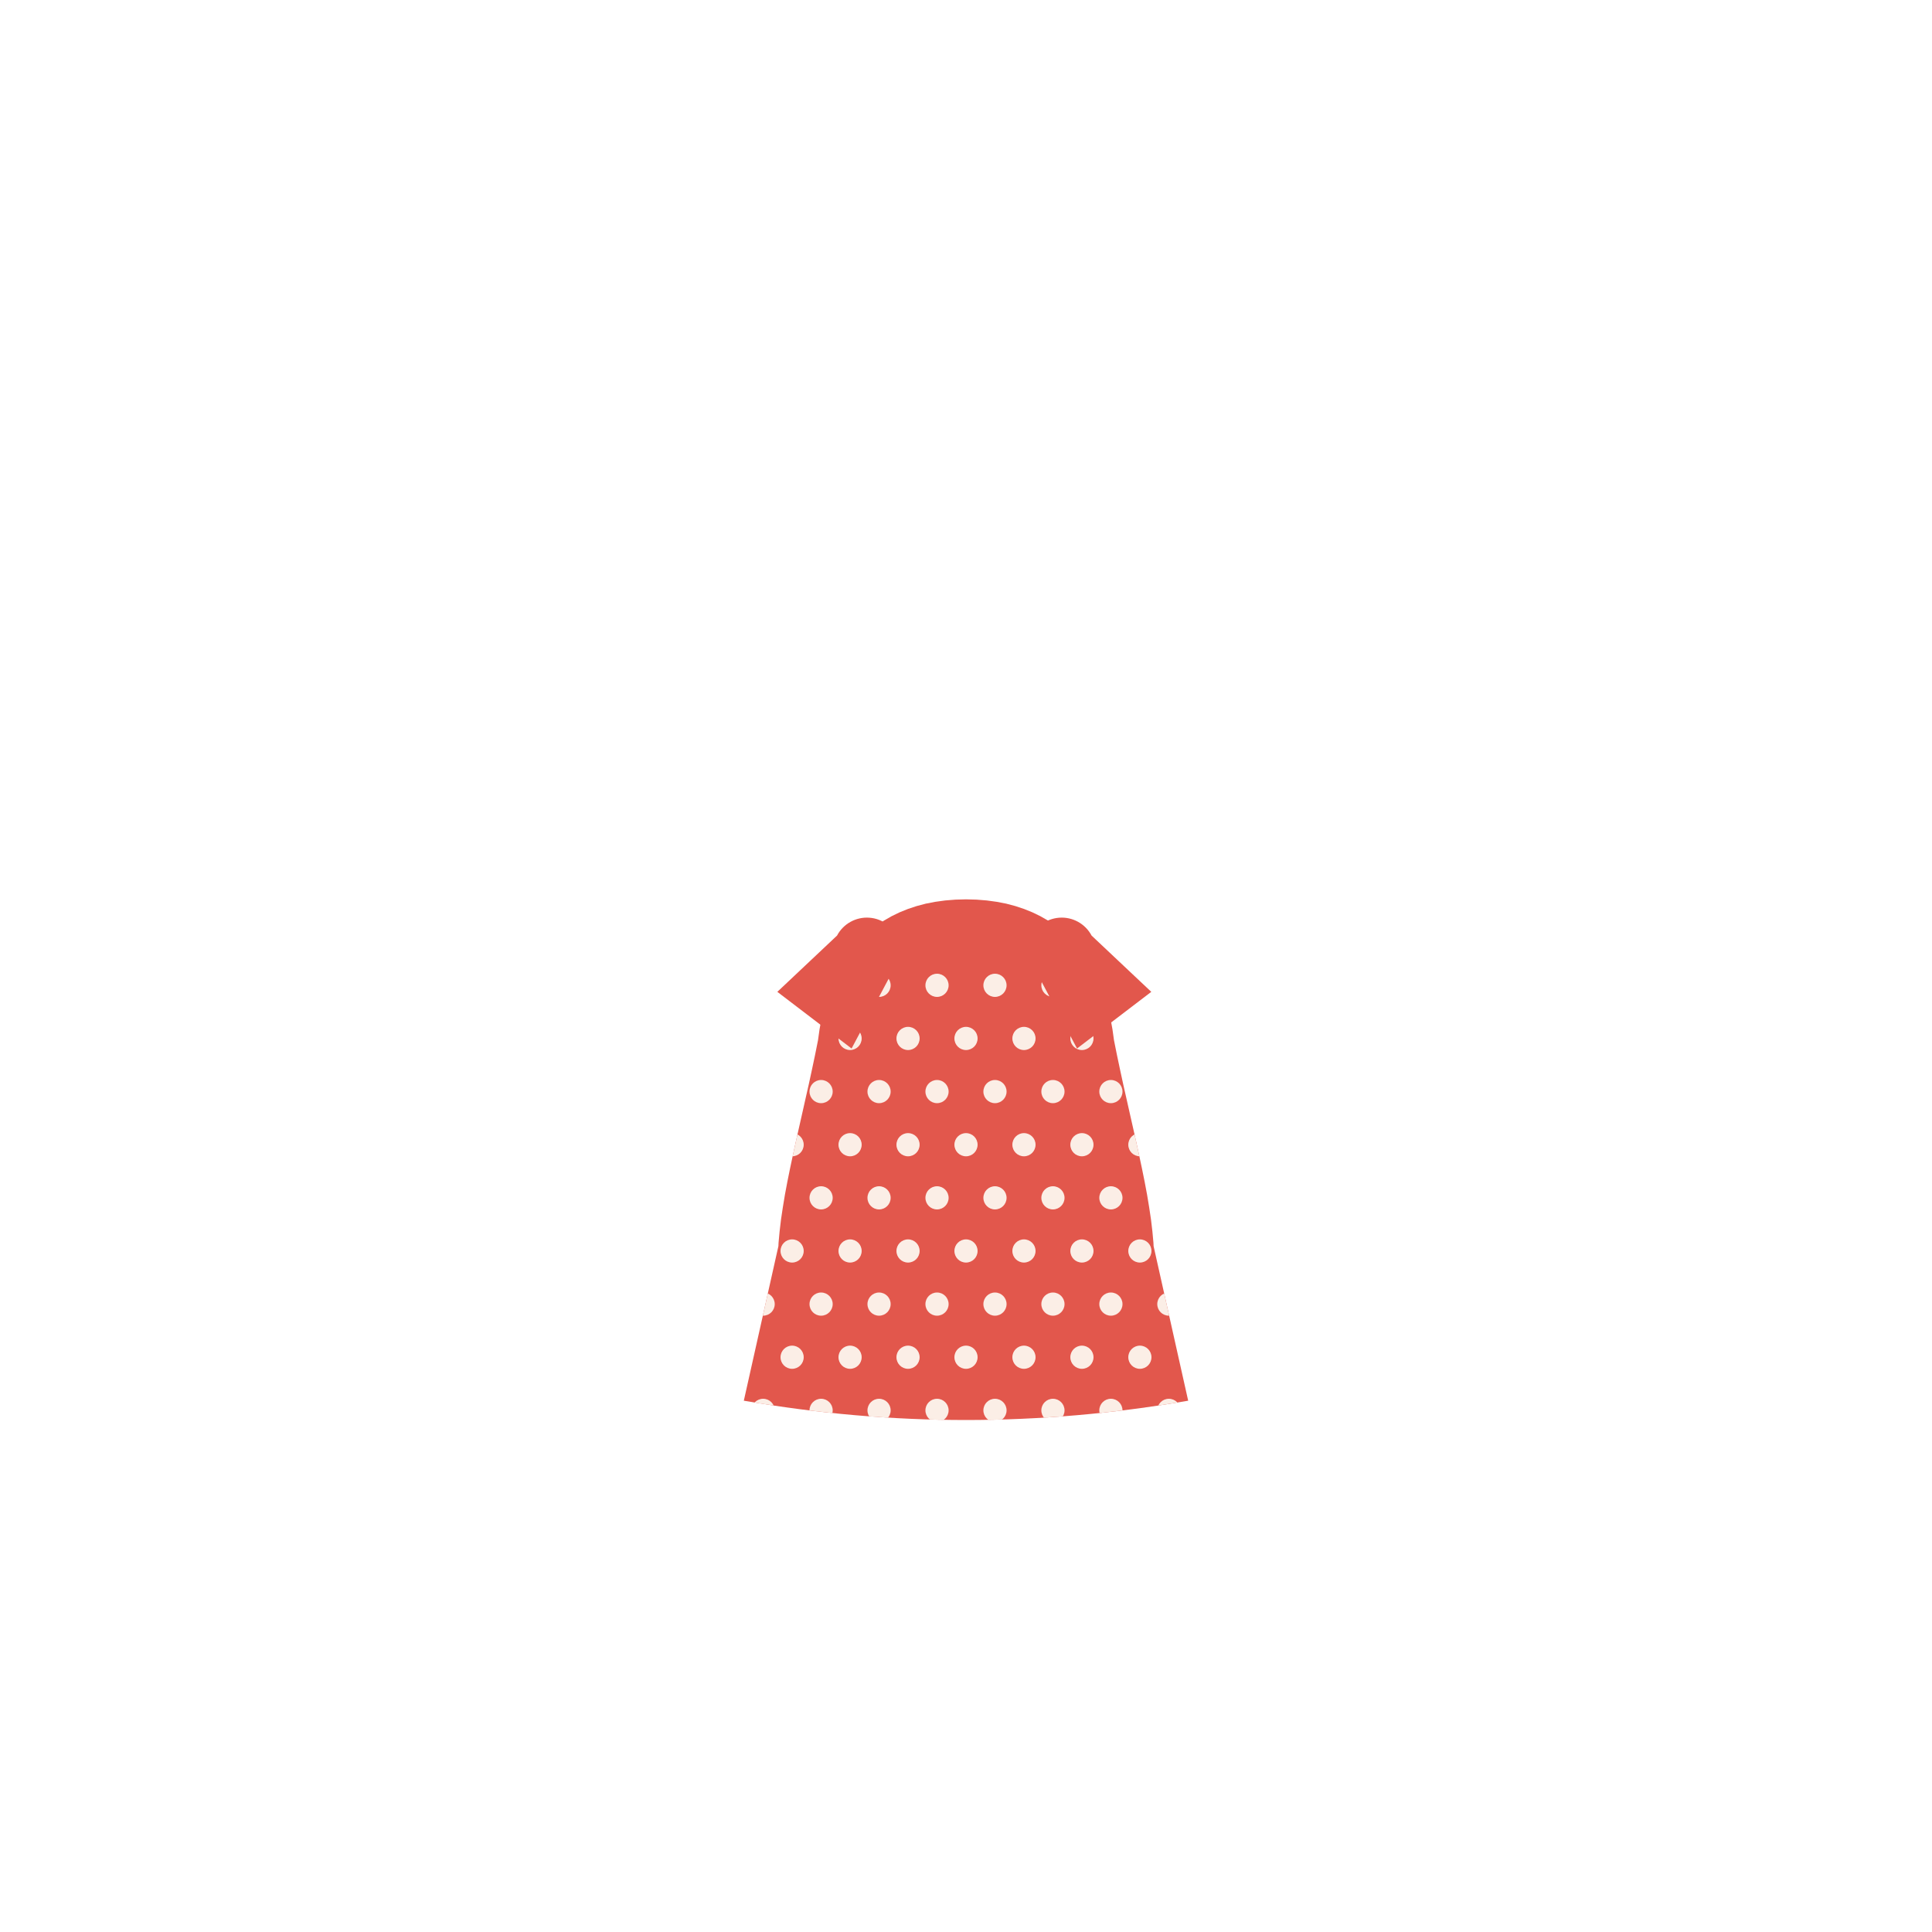
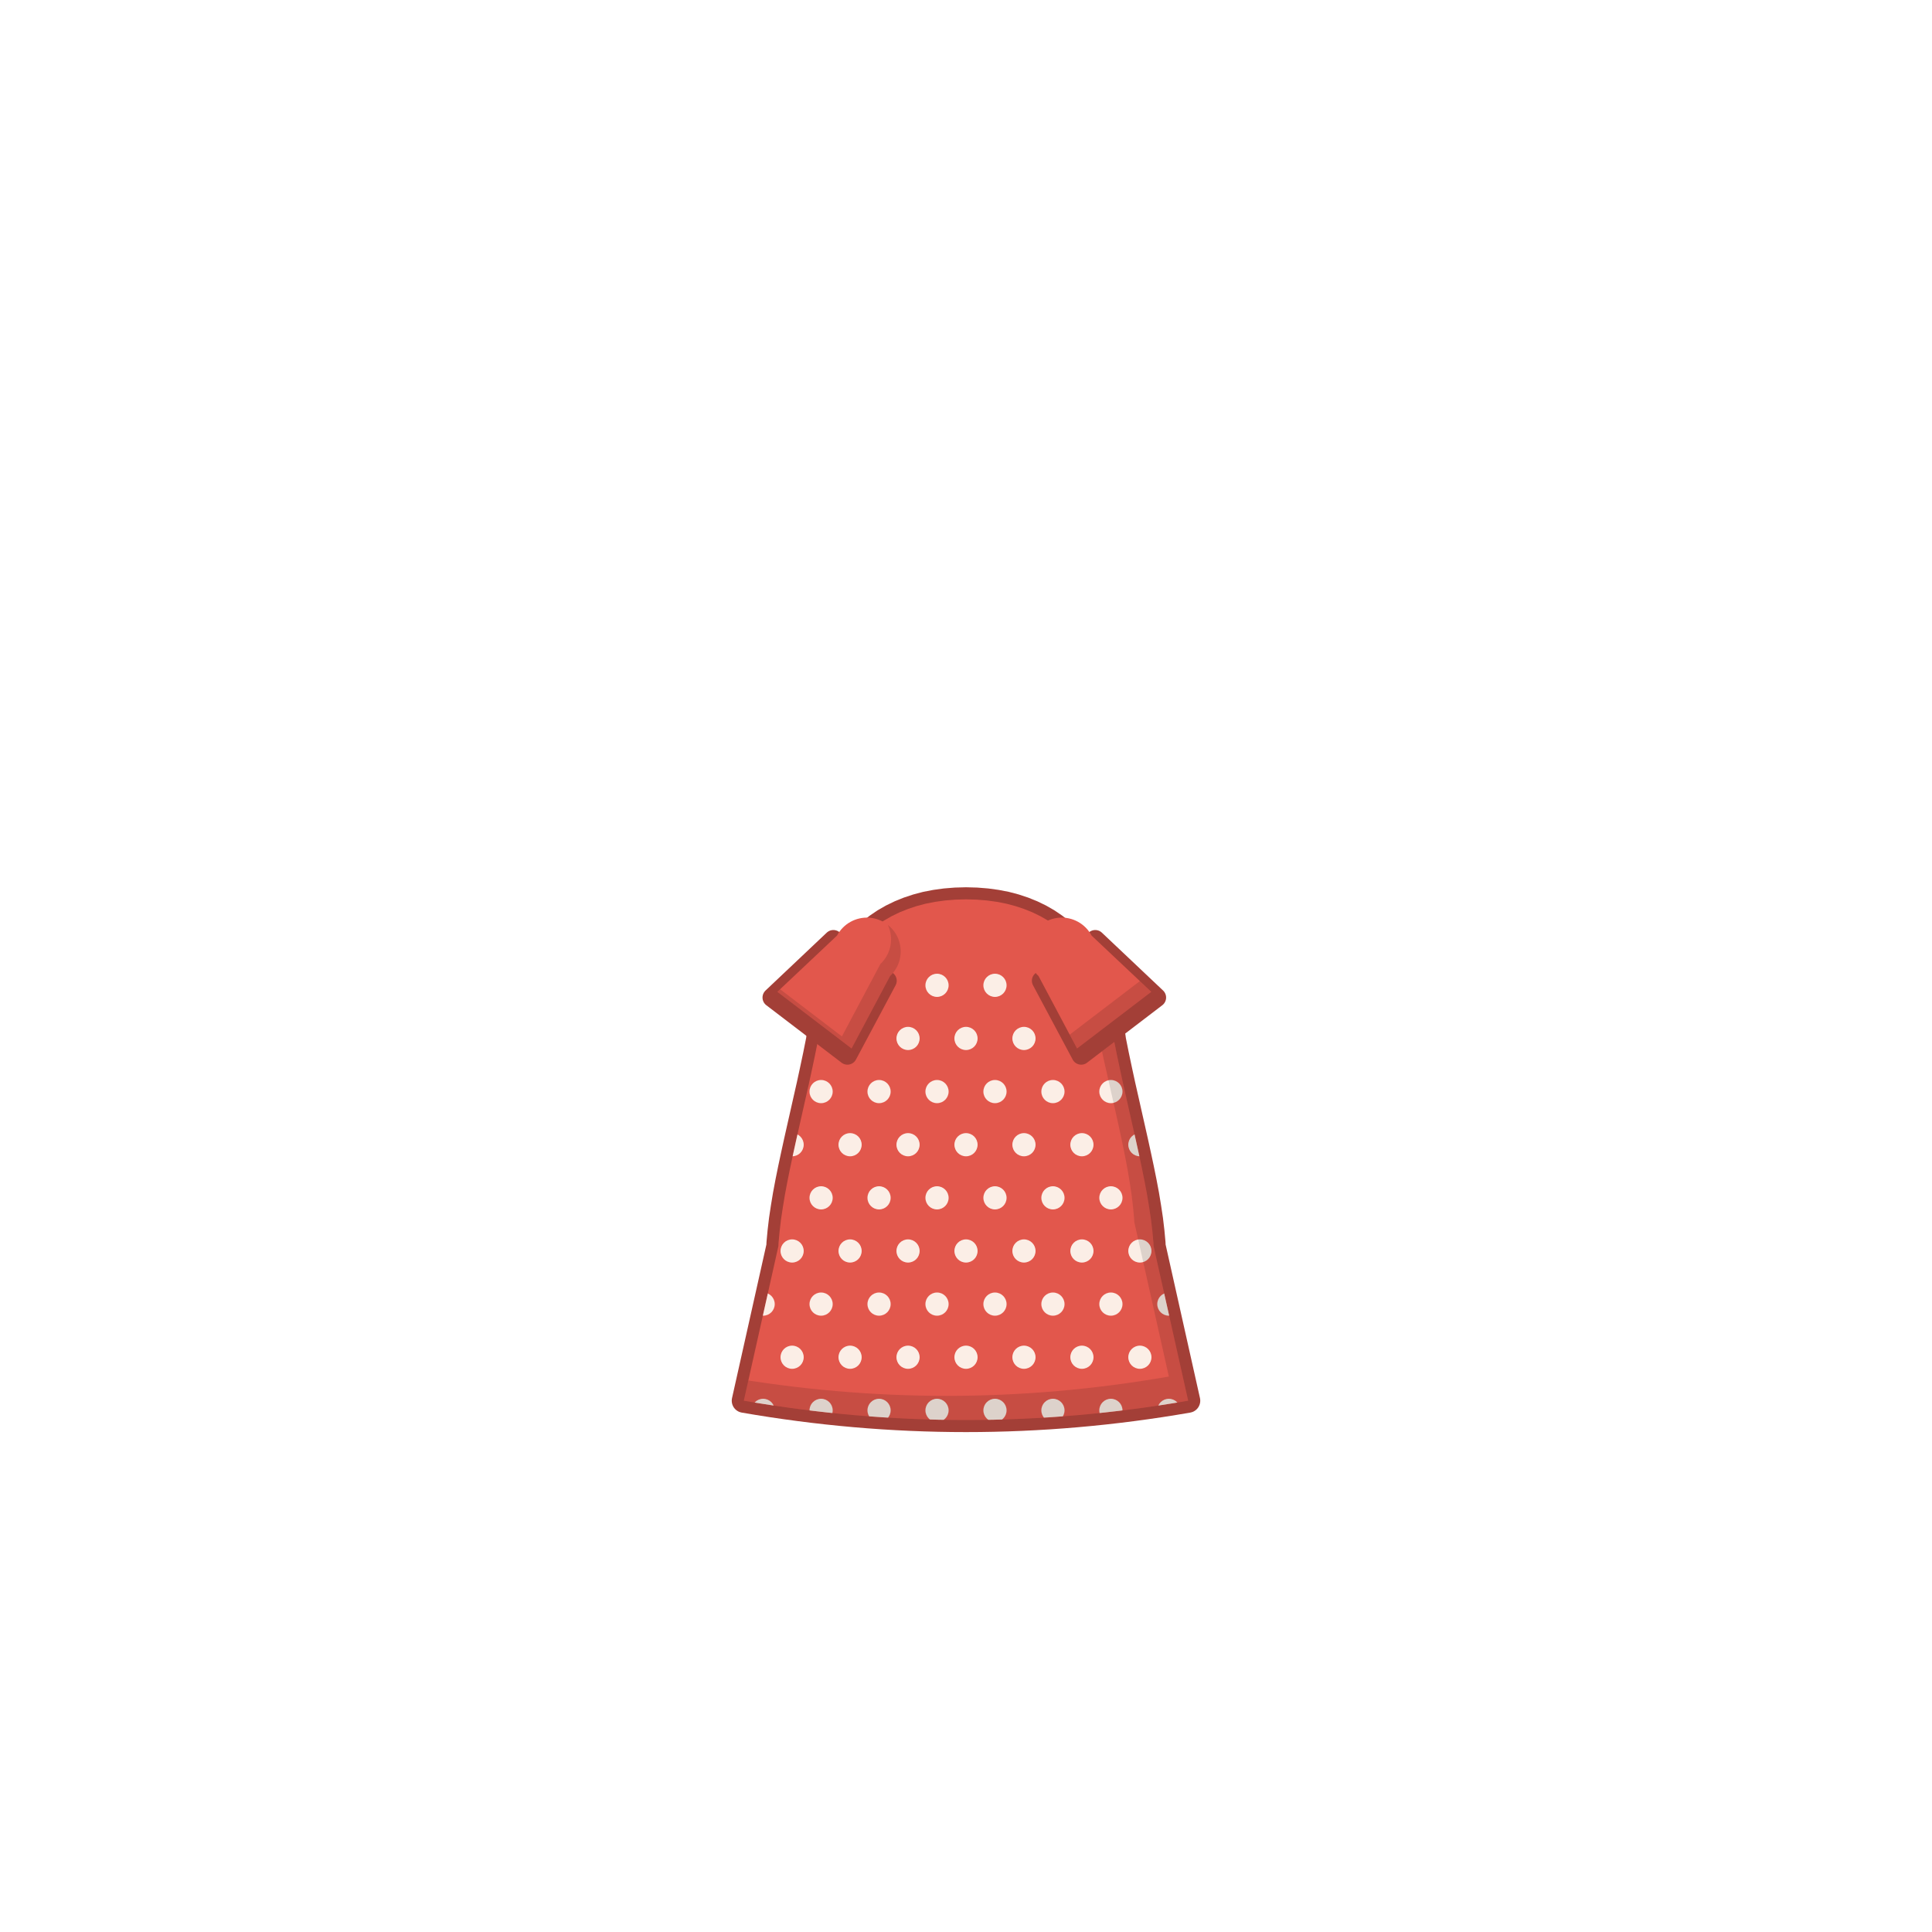
<svg xmlns="http://www.w3.org/2000/svg" viewBox="0 0 400 400" width="1600" height="1600" aria-hidden="true">
  <g id="ropa-cuerpo" class="ropa-cuerpo">
+     <path d="M161.16,258.00 L161.19,257.32 L161.41,254.94 L161.70,252.48 L162.08,249.95 L162.51,247.35 L163.01,244.69 L163.56,241.97 L164.15,239.20 L164.77,236.37 L165.42,233.48 L166.08,230.56 L166.75,227.58 L167.43,224.58 L168.09,221.53 L168.74,218.46 L169.36,215.37 L169.68,213.09 L170.08,210.90 L170.57,208.79 L171.15,206.77 L171.81,204.85 L172.56,203.01 L173.39,201.26 L174.31,199.60 L175.31,198.03 L176.39,196.56 L177.56,195.17 L178.80,193.89 L180.13,192.69 L181.54,191.60 L183.03,190.59 L184.60,189.69 L186.25,188.89 L187.98,188.19 L189.79,187.59 L191.68,187.09 L193.65,186.71 L195.69,186.43 L197.81,186.26 L200.00,186.20 L202.19,186.26 L204.31,186.43 L206.35,186.71 L208.32,187.09 L210.21,187.59 L212.02,188.19 L213.75,188.89 L215.40,189.69 L216.97,190.59 L218.46,191.60 L219.87,192.69 L221.20,193.89 L222.44,195.17 L223.61,196.56 L224.69,198.03 L225.69,199.60 L226.61,201.26 L227.44,203.01 L228.19,204.85 L228.85,206.77 L229.43,208.79 L229.92,210.90 L230.32,213.09 L230.64,215.37 L231.26,218.46 L231.91,221.53 L232.57,224.58 L233.25,227.58 L233.92,230.56 L234.58,233.48 L235.23,236.37 L235.85,239.20 L236.44,241.97 L236.99,244.69 L237.49,247.35 L237.92,249.95 L238.30,252.48 L238.59,254.94 L238.81,257.32 L238.84,258.00 L246.00,290.00 Q200,298.00 154.00,290.00 Z" fill="none" stroke="#a33f37" stroke-width="5" stroke-linecap="round" stroke-linejoin="round" />
    <path d="M161.16,258.00 L161.19,257.32 L161.41,254.94 L161.70,252.48 L162.08,249.95 L162.51,247.35 L163.01,244.69 L163.56,241.97 L164.15,239.20 L164.77,236.37 L165.42,233.48 L166.08,230.56 L166.75,227.58 L167.43,224.58 L168.09,221.53 L168.74,218.46 L169.36,215.37 L169.68,213.09 L170.08,210.90 L170.57,208.79 L171.15,206.77 L171.81,204.85 L172.56,203.01 L173.39,201.26 L174.31,199.60 L175.31,198.03 L176.39,196.56 L177.56,195.17 L178.80,193.89 L180.13,192.69 L181.54,191.60 L183.03,190.59 L184.60,189.69 L186.25,188.89 L187.98,188.19 L189.79,187.59 L191.68,187.09 L193.65,186.71 L195.69,186.43 L197.81,186.26 L200.00,186.20 L202.19,186.26 L204.31,186.43 L206.35,186.71 L208.32,187.09 L210.21,187.59 L212.02,188.19 L213.75,188.89 L215.40,189.69 L216.97,190.59 L218.46,191.60 L219.87,192.69 L221.20,193.89 L222.44,195.17 L223.61,196.56 L224.69,198.03 L225.69,199.60 L226.61,201.26 L227.44,203.01 L228.19,204.85 L228.85,206.77 L229.43,208.79 L229.92,210.90 L230.32,213.09 L230.64,215.37 L231.26,218.46 L231.91,221.53 L232.57,224.58 L233.25,227.58 L233.92,230.56 L234.58,233.48 L235.23,236.37 L235.85,239.20 L236.44,241.97 L236.99,244.69 L237.49,247.35 L237.92,249.95 L238.30,252.48 L238.59,254.94 L238.81,257.32 L238.84,258.00 L246.00,290.00 Q200,298.00 154.00,290.00 Z" fill="#e2574c" />
    <defs>
      <clipPath id="vestido_superior-forma">
        <path d="M161.16,258.00 L161.19,257.32 L161.41,254.94 L161.70,252.48 L162.08,249.95 L162.51,247.35 L163.01,244.69 L163.56,241.97 L164.15,239.20 L164.77,236.37 L165.42,233.48 L166.08,230.56 L166.75,227.58 L167.43,224.58 L168.09,221.53 L168.74,218.46 L169.36,215.37 L169.68,213.09 L170.08,210.90 L170.57,208.79 L171.15,206.77 L171.81,204.85 L172.56,203.01 L173.39,201.26 L174.31,199.60 L175.31,198.03 L176.39,196.56 L177.56,195.17 L178.80,193.89 L180.13,192.69 L181.54,191.60 L183.03,190.59 L184.60,189.69 L186.25,188.89 L187.98,188.19 L189.79,187.59 L191.68,187.09 L193.65,186.71 L195.69,186.43 L197.81,186.26 L200.00,186.20 L202.19,186.26 L204.31,186.43 L206.35,186.71 L208.32,187.09 L210.21,187.59 L212.02,188.19 L213.75,188.89 L215.40,189.69 L216.97,190.59 L218.46,191.60 L219.87,192.69 L221.20,193.89 L222.44,195.17 L223.61,196.56 L224.69,198.03 L225.69,199.60 L226.61,201.26 L227.44,203.01 L228.19,204.85 L228.85,206.77 L229.43,208.79 L229.92,210.90 L230.32,213.09 L230.64,215.37 L231.26,218.46 L231.91,221.53 L232.57,224.58 L233.25,227.58 L233.92,230.56 L234.58,233.48 L235.23,236.37 L235.85,239.20 L236.44,241.97 L236.99,244.69 L237.49,247.35 L237.92,249.95 L238.30,252.48 L238.59,254.94 L238.81,257.32 L238.84,258.00 L246.00,290.00 Q200,298.00 154.00,290.00 Z" />
      </clipPath>
    </defs>
    <g clip-path="url(#vestido_superior-forma)">
      <circle cx="158" cy="204" r="2.4" fill="#fbeee6" />
      <circle cx="170" cy="204" r="2.4" fill="#fbeee6" />
      <circle cx="182" cy="204" r="2.4" fill="#fbeee6" />
      <circle cx="194" cy="204" r="2.4" fill="#fbeee6" />
      <circle cx="206" cy="204" r="2.4" fill="#fbeee6" />
      <circle cx="218" cy="204" r="2.4" fill="#fbeee6" />
      <circle cx="230" cy="204" r="2.4" fill="#fbeee6" />
      <circle cx="242" cy="204" r="2.4" fill="#fbeee6" />
      <circle cx="164" cy="215" r="2.4" fill="#fbeee6" />
      <circle cx="176" cy="215" r="2.4" fill="#fbeee6" />
      <circle cx="188" cy="215" r="2.4" fill="#fbeee6" />
      <circle cx="200" cy="215" r="2.4" fill="#fbeee6" />
      <circle cx="212" cy="215" r="2.4" fill="#fbeee6" />
      <circle cx="224" cy="215" r="2.4" fill="#fbeee6" />
      <circle cx="236" cy="215" r="2.4" fill="#fbeee6" />
      <circle cx="158" cy="226" r="2.4" fill="#fbeee6" />
      <circle cx="170" cy="226" r="2.4" fill="#fbeee6" />
      <circle cx="182" cy="226" r="2.4" fill="#fbeee6" />
      <circle cx="194" cy="226" r="2.4" fill="#fbeee6" />
      <circle cx="206" cy="226" r="2.4" fill="#fbeee6" />
      <circle cx="218" cy="226" r="2.4" fill="#fbeee6" />
      <circle cx="230" cy="226" r="2.4" fill="#fbeee6" />
      <circle cx="242" cy="226" r="2.4" fill="#fbeee6" />
      <circle cx="164" cy="237" r="2.4" fill="#fbeee6" />
      <circle cx="176" cy="237" r="2.4" fill="#fbeee6" />
      <circle cx="188" cy="237" r="2.4" fill="#fbeee6" />
      <circle cx="200" cy="237" r="2.4" fill="#fbeee6" />
      <circle cx="212" cy="237" r="2.4" fill="#fbeee6" />
      <circle cx="224" cy="237" r="2.4" fill="#fbeee6" />
      <circle cx="236" cy="237" r="2.4" fill="#fbeee6" />
      <circle cx="158" cy="248" r="2.4" fill="#fbeee6" />
      <circle cx="170" cy="248" r="2.4" fill="#fbeee6" />
      <circle cx="182" cy="248" r="2.4" fill="#fbeee6" />
      <circle cx="194" cy="248" r="2.4" fill="#fbeee6" />
      <circle cx="206" cy="248" r="2.4" fill="#fbeee6" />
      <circle cx="218" cy="248" r="2.4" fill="#fbeee6" />
      <circle cx="230" cy="248" r="2.4" fill="#fbeee6" />
      <circle cx="242" cy="248" r="2.4" fill="#fbeee6" />
      <circle cx="164" cy="259" r="2.4" fill="#fbeee6" />
      <circle cx="176" cy="259" r="2.4" fill="#fbeee6" />
      <circle cx="188" cy="259" r="2.4" fill="#fbeee6" />
      <circle cx="200" cy="259" r="2.4" fill="#fbeee6" />
      <circle cx="212" cy="259" r="2.4" fill="#fbeee6" />
      <circle cx="224" cy="259" r="2.4" fill="#fbeee6" />
      <circle cx="236" cy="259" r="2.4" fill="#fbeee6" />
      <circle cx="158" cy="270" r="2.4" fill="#fbeee6" />
      <circle cx="170" cy="270" r="2.4" fill="#fbeee6" />
      <circle cx="182" cy="270" r="2.4" fill="#fbeee6" />
      <circle cx="194" cy="270" r="2.4" fill="#fbeee6" />
      <circle cx="206" cy="270" r="2.4" fill="#fbeee6" />
      <circle cx="218" cy="270" r="2.4" fill="#fbeee6" />
      <circle cx="230" cy="270" r="2.4" fill="#fbeee6" />
      <circle cx="242" cy="270" r="2.4" fill="#fbeee6" />
      <circle cx="164" cy="281" r="2.4" fill="#fbeee6" />
      <circle cx="176" cy="281" r="2.4" fill="#fbeee6" />
      <circle cx="188" cy="281" r="2.4" fill="#fbeee6" />
      <circle cx="200" cy="281" r="2.4" fill="#fbeee6" />
      <circle cx="212" cy="281" r="2.4" fill="#fbeee6" />
      <circle cx="224" cy="281" r="2.4" fill="#fbeee6" />
      <circle cx="236" cy="281" r="2.4" fill="#fbeee6" />
      <circle cx="158" cy="292" r="2.4" fill="#fbeee6" />
      <circle cx="170" cy="292" r="2.4" fill="#fbeee6" />
      <circle cx="182" cy="292" r="2.4" fill="#fbeee6" />
      <circle cx="194" cy="292" r="2.4" fill="#fbeee6" />
      <circle cx="206" cy="292" r="2.4" fill="#fbeee6" />
      <circle cx="218" cy="292" r="2.4" fill="#fbeee6" />
      <circle cx="230" cy="292" r="2.4" fill="#fbeee6" />
      <circle cx="242" cy="292" r="2.4" fill="#fbeee6" />
    </g>
+     <g class="sombra">
+       <defs>
+         <clipPath id="vestido_superior-sombra">
+           <path d="M161.16,258.00 L161.19,257.32 L161.41,254.94 L161.70,252.48 L162.08,249.95 L162.51,247.35 L163.01,244.69 L163.56,241.97 L164.15,239.20 L164.77,236.37 L165.42,233.48 L166.08,230.56 L166.75,227.58 L167.43,224.58 L168.09,221.53 L168.74,218.46 L169.36,215.37 L169.68,213.09 L170.08,210.90 L170.57,208.79 L171.15,206.77 L171.81,204.85 L172.56,203.01 L173.39,201.26 L174.31,199.60 L175.31,198.03 L176.39,196.56 L177.56,195.17 L178.80,193.89 L180.13,192.69 L181.54,191.60 L183.03,190.59 L184.60,189.69 L186.25,188.89 L187.98,188.19 L189.79,187.59 L191.68,187.09 L193.65,186.71 L195.69,186.43 L197.81,186.26 L200.00,186.20 L202.19,186.26 L204.31,186.43 L206.35,186.71 L208.32,187.09 L210.21,187.59 L212.02,188.19 L213.75,188.89 L215.40,189.69 L216.97,190.59 L218.46,191.60 L219.87,192.69 L221.20,193.89 L222.44,195.17 L223.61,196.56 L224.69,198.03 L225.69,199.60 L226.61,201.26 L227.44,203.01 L228.19,204.85 L228.85,206.77 L229.43,208.79 L229.92,210.90 L230.32,213.09 L230.64,215.37 L231.26,218.46 L231.91,221.53 L232.57,224.58 L233.25,227.58 L233.92,230.56 L234.58,233.48 L235.23,236.37 L235.85,239.20 L236.44,241.97 L236.99,244.69 L237.49,247.35 L237.92,249.95 L238.30,252.48 L238.59,254.94 L238.81,257.32 L238.84,258.00 L246.00,290.00 Q200,298.00 154.00,290.00 Z" />
+         </clipPath>
+       </defs>
+       <g clip-path="url(#vestido_superior-sombra)">
+         <path d="M-400,-400 H800 V800 H-400 Z M161.16,258.00 L161.19,257.32 L161.41,254.94 L161.70,252.48 L162.08,249.95 L162.51,247.35 L163.01,244.69 L163.56,241.97 L164.15,239.20 L164.77,236.37 L165.42,233.48 L166.08,230.56 L166.75,227.58 L167.43,224.58 L168.09,221.53 L168.74,218.46 L169.36,215.37 L169.68,213.09 L170.08,210.90 L170.57,208.79 L171.15,206.77 L171.81,204.85 L172.56,203.01 L173.39,201.26 L174.31,199.60 L175.31,198.03 L176.39,196.56 L177.56,195.17 L178.80,193.89 L180.13,192.69 L181.54,191.60 L183.03,190.59 L184.60,189.69 L186.25,188.89 L187.98,188.19 L189.79,187.59 L191.68,187.09 L193.65,186.71 L195.69,186.43 L197.81,186.26 L200.00,186.20 L202.19,186.26 L204.31,186.43 L206.35,186.71 L208.32,187.09 L210.21,187.59 L212.02,188.19 L213.75,188.89 L215.40,189.69 L216.97,190.59 L218.46,191.60 L219.87,192.69 L221.20,193.89 L222.44,195.17 L223.61,196.56 L224.69,198.03 L225.69,199.60 L226.61,201.26 L227.44,203.01 L228.19,204.85 L228.85,206.77 L229.43,208.79 L229.92,210.90 L230.32,213.09 L230.64,215.37 L231.26,218.46 L231.91,221.53 L232.57,224.58 L233.25,227.58 L233.92,230.56 L234.58,233.48 L235.23,236.37 L235.85,239.20 L236.44,241.97 L236.99,244.69 L237.49,247.35 L237.92,249.95 L238.30,252.48 L238.59,254.94 L238.81,257.32 L238.84,258.00 L246.00,290.00 Q200,298.00 154.00,290.00 Z" fill-rule="evenodd" fill="#000000" fill-opacity="0.12" transform="translate(-4 -5)" />
+       </g>
+     </g>
  </g>
  <g id="ropa-brazo-izq" class="ropa-brazo ropa-brazo-izq" style="transform-origin:178.1px 198.8px">
+     <path d="M172.54,194.55 L159.87,206.53 L175.45,218.43 L183.66,203.05" fill="none" stroke="#a33f37" stroke-width="4" stroke-linecap="round" stroke-linejoin="round" />
    <path d="M176.31,217.08 L184.28,202.08 A7,7 0 1,0 173.30,193.70 L160.94,205.35 Z" fill="#e2574c" />
+     <g class="sombra">
+       <defs>
+         <clipPath id="vestido_superior-sombra-izq">
+           <path d="M176.31,217.08 L184.28,202.08 A7,7 0 1,0 173.30,193.70 L160.94,205.35 Z" />
+         </clipPath>
+       </defs>
+       <g clip-path="url(#vestido_superior-sombra-izq)">
+         <path d="M-400,-400 H800 V800 H-400 Z M176.31,217.08 L184.28,202.08 A7,7 0 1,0 173.30,193.70 L160.94,205.35 Z" fill-rule="evenodd" fill="#000000" fill-opacity="0.12" transform="translate(-2 -2.5)" />
+       </g>
+     </g>
  </g>
  <g id="ropa-brazo-der" class="ropa-brazo ropa-brazo-der" style="transform-origin:221.2px 198.8px">
+     <path d="M215.64,203.05 L223.85,218.43 L239.43,206.53 L226.76,194.55" fill="none" stroke="#a33f37" stroke-width="4" stroke-linecap="round" stroke-linejoin="round" />
    <path d="M238.36,205.35 L226.00,193.70 A7,7 0 1,0 215.02,202.08 L222.99,217.08 Z" fill="#e2574c" />
+     <g class="sombra">
+       <defs>
+         <clipPath id="vestido_superior-sombra-der">
+           <path d="M238.36,205.35 L226.00,193.70 A7,7 0 1,0 215.02,202.08 L222.99,217.08 Z" />
+         </clipPath>
+       </defs>
+       <g clip-path="url(#vestido_superior-sombra-der)">
+         <path d="M-400,-400 H800 V800 H-400 Z M238.36,205.35 L226.00,193.70 A7,7 0 1,0 215.02,202.08 L222.99,217.08 Z" fill-rule="evenodd" fill="#000000" fill-opacity="0.12" transform="translate(-2 -2.5)" />
+       </g>
+     </g>
  </g>
</svg>
